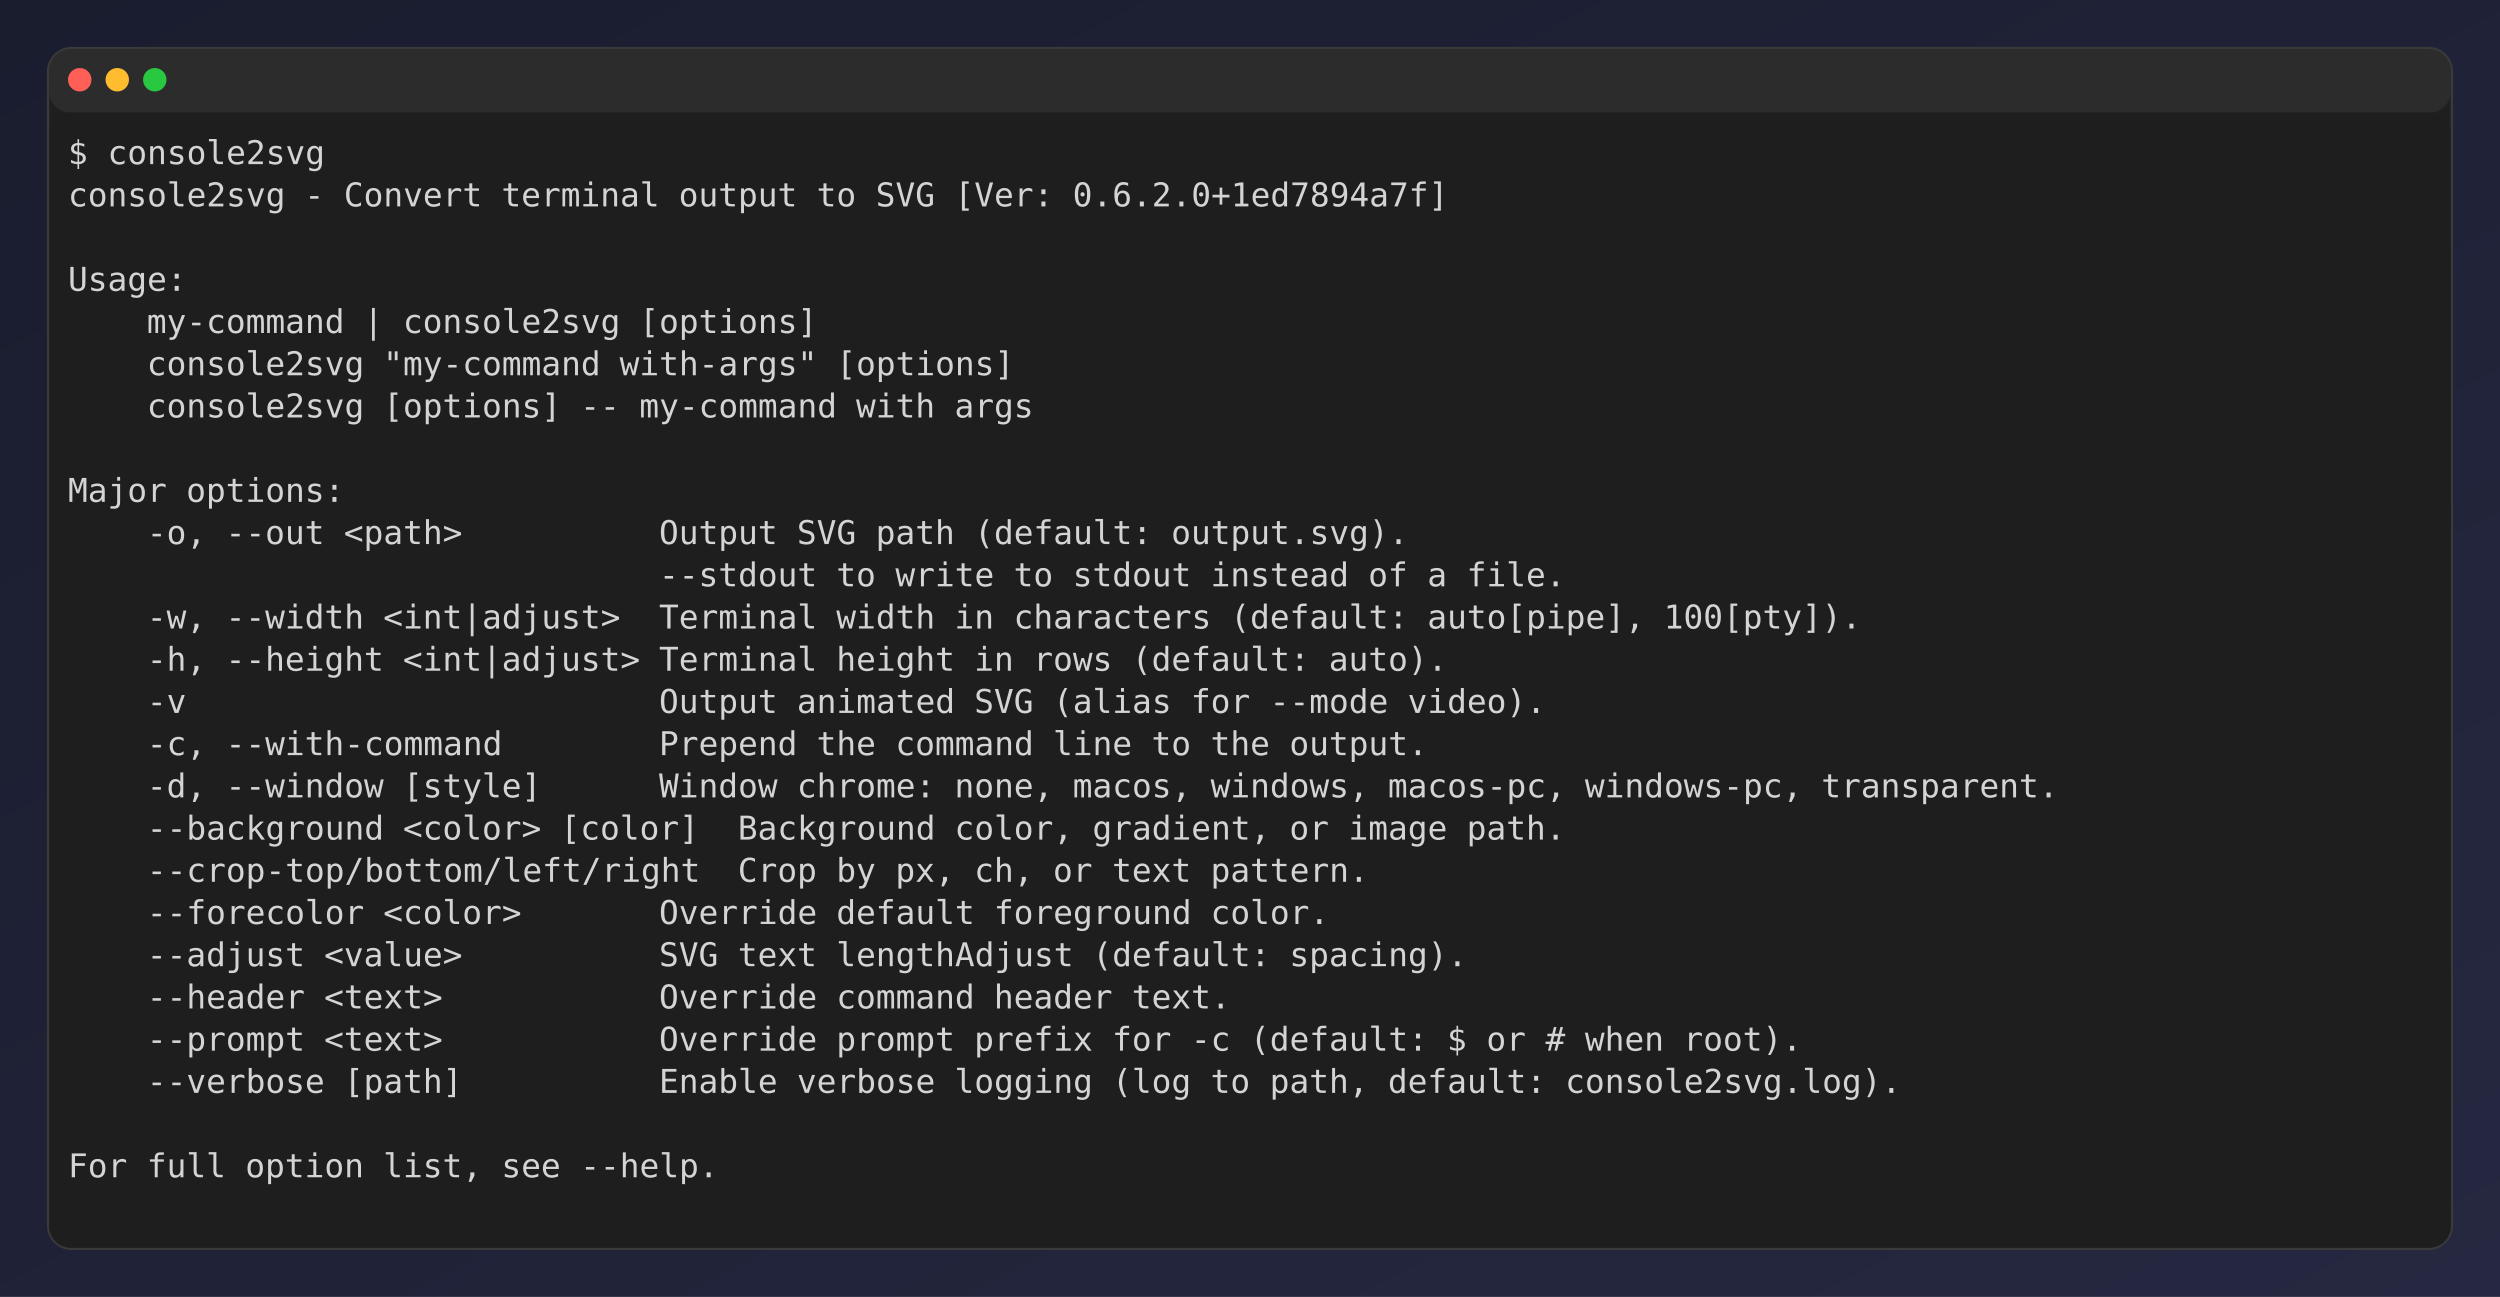
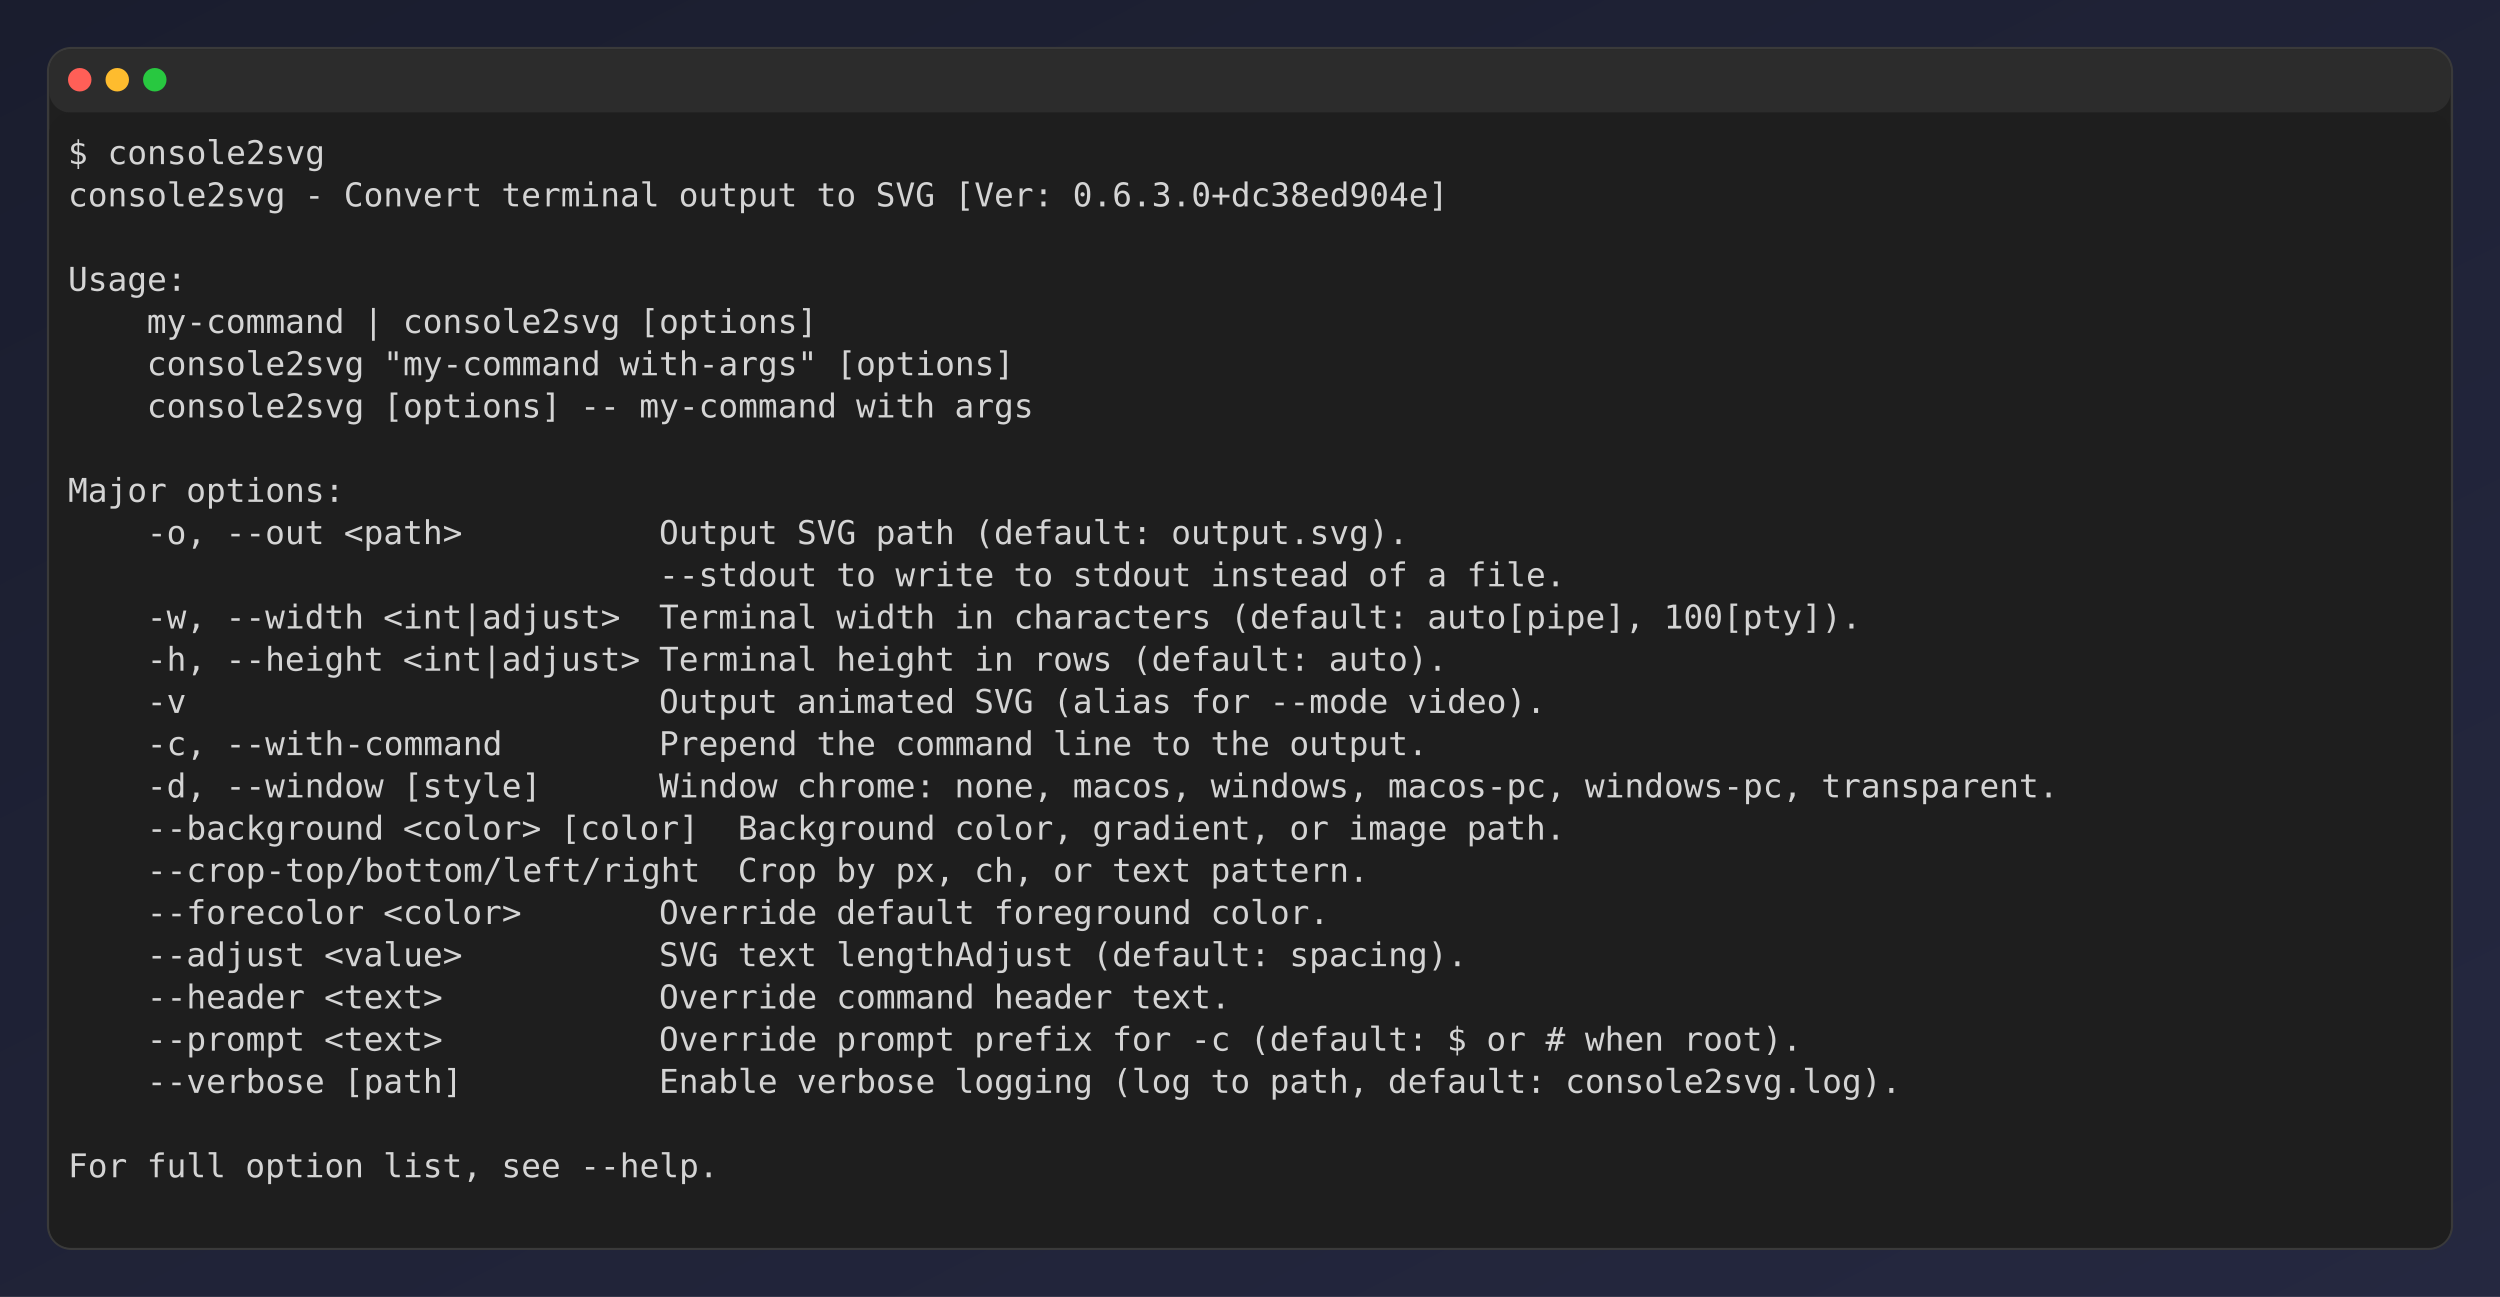
<svg xmlns="http://www.w3.org/2000/svg" viewBox="0 0 1066 553" role="img" aria-label="console2svg output">
  <style>
.crt {
  font-family: ui-monospace,"Cascadia Mono","Segoe UI Mono","SFMono-Regular",Menlo,monospace;
  font-size: 14px;
}
text {
  dominant-baseline: alphabetic;
}
.bg {
  shape-rendering: crispEdges;
}
</style>
  <defs>
    <linearGradient id="desktop-bg" x1="0%" y1="0%" x2="100%" y2="100%">
      <stop offset="0%" stop-color="#1a1d2e" />
      <stop offset="100%" stop-color="#252840" />
    </linearGradient>
  </defs>
  <rect width="1066" height="553" fill="url(#desktop-bg)" />
  <rect x="20.5" y="20.5" rx="10" ry="10" width="1025" height="512" fill="#1f1f1f" stroke="#3a3a3a" />
  <rect x="21" y="21" rx="9" ry="9" width="1024" height="27" fill="#2c2c2c" />
  <circle cx="34" cy="34" r="5" fill="#ff5f57" />
  <circle cx="50" cy="34" r="5" fill="#febc2e" />
  <circle cx="66" cy="34" r="5" fill="#28c840" />
  <rect x="21" y="48" width="1024" height="484" rx="9" ry="9" fill="#1e1e1e" />
  <rect x="29" y="56" width="1008" height="18" fill="#1e1e1e" />
  <text class="crt" x="29" y="70" fill="#d4d4d4">$ console2svg</text>
  <g transform="translate(29 74)">
    <rect width="1008" height="450" fill="#1e1e1e" />
    <text class="crt" x="0" y="14" fill="#d4d4d4" textLength="92.4" lengthAdjust="spacing">console2svg</text>
    <text class="crt" x="100.8" y="14" fill="#d4d4d4" textLength="8.4" lengthAdjust="spacing">-</text>
    <text class="crt" x="117.6" y="14" fill="#d4d4d4" textLength="58.8" lengthAdjust="spacing">Convert</text>
    <text class="crt" x="184.8" y="14" fill="#d4d4d4" textLength="67.2" lengthAdjust="spacing">terminal</text>
    <text class="crt" x="260.4" y="14" fill="#d4d4d4" textLength="50.4" lengthAdjust="spacing">output</text>
    <text class="crt" x="319.2" y="14" fill="#d4d4d4" textLength="16.8" lengthAdjust="spacing">to</text>
    <text class="crt" x="344.4" y="14" fill="#d4d4d4" textLength="25.2" lengthAdjust="spacing">SVG</text>
    <text class="crt" x="378" y="14" fill="#d4d4d4" textLength="42" lengthAdjust="spacing">[Ver:</text>
-     <text class="crt" x="428.4" y="14" fill="#d4d4d4" textLength="159.6" lengthAdjust="spacing">0.6.2.0+1ed7894a7f]</text>
+     <text class="crt" x="428.4" y="14" fill="#d4d4d4" textLength="159.6" lengthAdjust="spacing">0.6.3.0+dc38ed904e]</text>
    <text class="crt" x="0" y="50" fill="#d4d4d4" textLength="50.4" lengthAdjust="spacing">Usage:</text>
    <text class="crt" x="33.6" y="68" fill="#d4d4d4" textLength="84" lengthAdjust="spacing">my-command</text>
    <text class="crt" x="126" y="68" fill="#d4d4d4" textLength="8.4" lengthAdjust="spacing">|</text>
    <text class="crt" x="142.8" y="68" fill="#d4d4d4" textLength="92.4" lengthAdjust="spacing">console2svg</text>
    <text class="crt" x="243.6" y="68" fill="#d4d4d4" textLength="75.6" lengthAdjust="spacing">[options]</text>
    <text class="crt" x="33.6" y="86" fill="#d4d4d4" textLength="92.4" lengthAdjust="spacing">console2svg</text>
    <text class="crt" x="134.4" y="86" fill="#d4d4d4" textLength="92.4" lengthAdjust="spacing">"my-command</text>
    <text class="crt" x="235.2" y="86" fill="#d4d4d4" textLength="84" lengthAdjust="spacing">with-args"</text>
    <text class="crt" x="327.6" y="86" fill="#d4d4d4" textLength="75.6" lengthAdjust="spacing">[options]</text>
    <text class="crt" x="33.6" y="104" fill="#d4d4d4" textLength="92.4" lengthAdjust="spacing">console2svg</text>
    <text class="crt" x="134.4" y="104" fill="#d4d4d4" textLength="75.6" lengthAdjust="spacing">[options]</text>
    <text class="crt" x="218.4" y="104" fill="#d4d4d4" textLength="16.8" lengthAdjust="spacing">--</text>
    <text class="crt" x="243.6" y="104" fill="#d4d4d4" textLength="84" lengthAdjust="spacing">my-command</text>
    <text class="crt" x="336" y="104" fill="#d4d4d4" textLength="33.6" lengthAdjust="spacing">with</text>
    <text class="crt" x="378" y="104" fill="#d4d4d4" textLength="33.6" lengthAdjust="spacing">args</text>
    <text class="crt" x="0" y="140" fill="#d4d4d4" textLength="42" lengthAdjust="spacing">Major</text>
    <text class="crt" x="50.4" y="140" fill="#d4d4d4" textLength="67.2" lengthAdjust="spacing">options:</text>
    <text class="crt" x="33.6" y="158" fill="#d4d4d4" textLength="25.2" lengthAdjust="spacing">-o,</text>
    <text class="crt" x="67.2" y="158" fill="#d4d4d4" textLength="42" lengthAdjust="spacing">--out</text>
    <text class="crt" x="117.6" y="158" fill="#d4d4d4" textLength="50.4" lengthAdjust="spacing">&lt;path&gt;</text>
    <text class="crt" x="252" y="158" fill="#d4d4d4" textLength="50.4" lengthAdjust="spacing">Output</text>
    <text class="crt" x="310.8" y="158" fill="#d4d4d4" textLength="25.2" lengthAdjust="spacing">SVG</text>
    <text class="crt" x="344.4" y="158" fill="#d4d4d4" textLength="33.6" lengthAdjust="spacing">path</text>
    <text class="crt" x="386.4" y="158" fill="#d4d4d4" textLength="75.6" lengthAdjust="spacing">(default:</text>
    <text class="crt" x="470.4" y="158" fill="#d4d4d4" textLength="100.8" lengthAdjust="spacing">output.svg).</text>
    <text class="crt" x="252" y="176" fill="#d4d4d4" textLength="67.2" lengthAdjust="spacing">--stdout</text>
    <text class="crt" x="327.6" y="176" fill="#d4d4d4" textLength="16.8" lengthAdjust="spacing">to</text>
    <text class="crt" x="352.8" y="176" fill="#d4d4d4" textLength="42" lengthAdjust="spacing">write</text>
    <text class="crt" x="403.2" y="176" fill="#d4d4d4" textLength="16.8" lengthAdjust="spacing">to</text>
    <text class="crt" x="428.4" y="176" fill="#d4d4d4" textLength="50.4" lengthAdjust="spacing">stdout</text>
    <text class="crt" x="487.2" y="176" fill="#d4d4d4" textLength="58.8" lengthAdjust="spacing">instead</text>
    <text class="crt" x="554.4" y="176" fill="#d4d4d4" textLength="16.8" lengthAdjust="spacing">of</text>
    <text class="crt" x="579.6" y="176" fill="#d4d4d4" textLength="8.4" lengthAdjust="spacing">a</text>
    <text class="crt" x="596.4" y="176" fill="#d4d4d4" textLength="42" lengthAdjust="spacing">file.</text>
    <text class="crt" x="33.6" y="194" fill="#d4d4d4" textLength="25.2" lengthAdjust="spacing">-w,</text>
    <text class="crt" x="67.2" y="194" fill="#d4d4d4" textLength="58.8" lengthAdjust="spacing">--width</text>
    <text class="crt" x="134.4" y="194" fill="#d4d4d4" textLength="100.8" lengthAdjust="spacing">&lt;int|adjust&gt;</text>
    <text class="crt" x="252" y="194" fill="#d4d4d4" textLength="67.2" lengthAdjust="spacing">Terminal</text>
    <text class="crt" x="327.6" y="194" fill="#d4d4d4" textLength="42" lengthAdjust="spacing">width</text>
    <text class="crt" x="378" y="194" fill="#d4d4d4" textLength="16.8" lengthAdjust="spacing">in</text>
    <text class="crt" x="403.2" y="194" fill="#d4d4d4" textLength="84" lengthAdjust="spacing">characters</text>
    <text class="crt" x="495.6" y="194" fill="#d4d4d4" textLength="75.6" lengthAdjust="spacing">(default:</text>
    <text class="crt" x="579.6" y="194" fill="#d4d4d4" textLength="92.4" lengthAdjust="spacing">auto[pipe],</text>
    <text class="crt" x="680.4" y="194" fill="#d4d4d4" textLength="84" lengthAdjust="spacing">100[pty]).</text>
    <text class="crt" x="33.6" y="212" fill="#d4d4d4" textLength="25.2" lengthAdjust="spacing">-h,</text>
    <text class="crt" x="67.2" y="212" fill="#d4d4d4" textLength="67.2" lengthAdjust="spacing">--height</text>
    <text class="crt" x="142.8" y="212" fill="#d4d4d4" textLength="100.8" lengthAdjust="spacing">&lt;int|adjust&gt;</text>
    <text class="crt" x="252" y="212" fill="#d4d4d4" textLength="67.2" lengthAdjust="spacing">Terminal</text>
    <text class="crt" x="327.6" y="212" fill="#d4d4d4" textLength="50.4" lengthAdjust="spacing">height</text>
    <text class="crt" x="386.4" y="212" fill="#d4d4d4" textLength="16.8" lengthAdjust="spacing">in</text>
    <text class="crt" x="411.6" y="212" fill="#d4d4d4" textLength="33.6" lengthAdjust="spacing">rows</text>
    <text class="crt" x="453.6" y="212" fill="#d4d4d4" textLength="75.6" lengthAdjust="spacing">(default:</text>
    <text class="crt" x="537.6" y="212" fill="#d4d4d4" textLength="50.4" lengthAdjust="spacing">auto).</text>
    <text class="crt" x="33.6" y="230" fill="#d4d4d4" textLength="16.8" lengthAdjust="spacing">-v</text>
    <text class="crt" x="252" y="230" fill="#d4d4d4" textLength="50.4" lengthAdjust="spacing">Output</text>
    <text class="crt" x="310.8" y="230" fill="#d4d4d4" textLength="67.2" lengthAdjust="spacing">animated</text>
    <text class="crt" x="386.4" y="230" fill="#d4d4d4" textLength="25.2" lengthAdjust="spacing">SVG</text>
    <text class="crt" x="420" y="230" fill="#d4d4d4" textLength="50.4" lengthAdjust="spacing">(alias</text>
    <text class="crt" x="478.8" y="230" fill="#d4d4d4" textLength="25.2" lengthAdjust="spacing">for</text>
    <text class="crt" x="512.4" y="230" fill="#d4d4d4" textLength="50.4" lengthAdjust="spacing">--mode</text>
    <text class="crt" x="571.2" y="230" fill="#d4d4d4" textLength="58.8" lengthAdjust="spacing">video).</text>
    <text class="crt" x="33.6" y="248" fill="#d4d4d4" textLength="25.2" lengthAdjust="spacing">-c,</text>
    <text class="crt" x="67.2" y="248" fill="#d4d4d4" textLength="117.6" lengthAdjust="spacing">--with-command</text>
    <text class="crt" x="252" y="248" fill="#d4d4d4" textLength="58.8" lengthAdjust="spacing">Prepend</text>
    <text class="crt" x="319.2" y="248" fill="#d4d4d4" textLength="25.2" lengthAdjust="spacing">the</text>
    <text class="crt" x="352.8" y="248" fill="#d4d4d4" textLength="58.8" lengthAdjust="spacing">command</text>
    <text class="crt" x="420" y="248" fill="#d4d4d4" textLength="33.6" lengthAdjust="spacing">line</text>
    <text class="crt" x="462" y="248" fill="#d4d4d4" textLength="16.8" lengthAdjust="spacing">to</text>
    <text class="crt" x="487.2" y="248" fill="#d4d4d4" textLength="25.2" lengthAdjust="spacing">the</text>
    <text class="crt" x="520.8" y="248" fill="#d4d4d4" textLength="58.8" lengthAdjust="spacing">output.</text>
    <text class="crt" x="33.6" y="266" fill="#d4d4d4" textLength="25.2" lengthAdjust="spacing">-d,</text>
    <text class="crt" x="67.2" y="266" fill="#d4d4d4" textLength="67.2" lengthAdjust="spacing">--window</text>
    <text class="crt" x="142.8" y="266" fill="#d4d4d4" textLength="58.8" lengthAdjust="spacing">[style]</text>
    <text class="crt" x="252" y="266" fill="#d4d4d4" textLength="50.4" lengthAdjust="spacing">Window</text>
    <text class="crt" x="310.8" y="266" fill="#d4d4d4" textLength="58.8" lengthAdjust="spacing">chrome:</text>
    <text class="crt" x="378" y="266" fill="#d4d4d4" textLength="42" lengthAdjust="spacing">none,</text>
    <text class="crt" x="428.4" y="266" fill="#d4d4d4" textLength="50.4" lengthAdjust="spacing">macos,</text>
    <text class="crt" x="487.2" y="266" fill="#d4d4d4" textLength="67.2" lengthAdjust="spacing">windows,</text>
    <text class="crt" x="562.8" y="266" fill="#d4d4d4" textLength="75.6" lengthAdjust="spacing">macos-pc,</text>
    <text class="crt" x="646.8" y="266" fill="#d4d4d4" textLength="92.4" lengthAdjust="spacing">windows-pc,</text>
    <text class="crt" x="747.6" y="266" fill="#d4d4d4" textLength="100.8" lengthAdjust="spacing">transparent.</text>
    <text class="crt" x="33.6" y="284" fill="#d4d4d4" textLength="100.8" lengthAdjust="spacing">--background</text>
    <text class="crt" x="142.8" y="284" fill="#d4d4d4" textLength="58.8" lengthAdjust="spacing">&lt;color&gt;</text>
    <text class="crt" x="210" y="284" fill="#d4d4d4" textLength="58.8" lengthAdjust="spacing">[color]</text>
    <text class="crt" x="285.6" y="284" fill="#d4d4d4" textLength="84" lengthAdjust="spacing">Background</text>
    <text class="crt" x="378" y="284" fill="#d4d4d4" textLength="50.4" lengthAdjust="spacing">color,</text>
    <text class="crt" x="436.8" y="284" fill="#d4d4d4" textLength="75.6" lengthAdjust="spacing">gradient,</text>
    <text class="crt" x="520.8" y="284" fill="#d4d4d4" textLength="16.8" lengthAdjust="spacing">or</text>
    <text class="crt" x="546" y="284" fill="#d4d4d4" textLength="42" lengthAdjust="spacing">image</text>
    <text class="crt" x="596.4" y="284" fill="#d4d4d4" textLength="42" lengthAdjust="spacing">path.</text>
    <text class="crt" x="33.6" y="302" fill="#d4d4d4" textLength="235.2" lengthAdjust="spacing">--crop-top/bottom/left/right</text>
    <text class="crt" x="285.6" y="302" fill="#d4d4d4" textLength="33.6" lengthAdjust="spacing">Crop</text>
    <text class="crt" x="327.6" y="302" fill="#d4d4d4" textLength="16.8" lengthAdjust="spacing">by</text>
    <text class="crt" x="352.8" y="302" fill="#d4d4d4" textLength="25.2" lengthAdjust="spacing">px,</text>
    <text class="crt" x="386.4" y="302" fill="#d4d4d4" textLength="25.2" lengthAdjust="spacing">ch,</text>
    <text class="crt" x="420" y="302" fill="#d4d4d4" textLength="16.8" lengthAdjust="spacing">or</text>
    <text class="crt" x="445.2" y="302" fill="#d4d4d4" textLength="33.6" lengthAdjust="spacing">text</text>
    <text class="crt" x="487.2" y="302" fill="#d4d4d4" textLength="67.2" lengthAdjust="spacing">pattern.</text>
    <text class="crt" x="33.6" y="320" fill="#d4d4d4" textLength="92.4" lengthAdjust="spacing">--forecolor</text>
    <text class="crt" x="134.4" y="320" fill="#d4d4d4" textLength="58.8" lengthAdjust="spacing">&lt;color&gt;</text>
    <text class="crt" x="252" y="320" fill="#d4d4d4" textLength="67.2" lengthAdjust="spacing">Override</text>
    <text class="crt" x="327.6" y="320" fill="#d4d4d4" textLength="58.8" lengthAdjust="spacing">default</text>
    <text class="crt" x="394.8" y="320" fill="#d4d4d4" textLength="84" lengthAdjust="spacing">foreground</text>
    <text class="crt" x="487.2" y="320" fill="#d4d4d4" textLength="50.4" lengthAdjust="spacing">color.</text>
    <text class="crt" x="33.6" y="338" fill="#d4d4d4" textLength="67.2" lengthAdjust="spacing">--adjust</text>
    <text class="crt" x="109.2" y="338" fill="#d4d4d4" textLength="58.8" lengthAdjust="spacing">&lt;value&gt;</text>
    <text class="crt" x="252" y="338" fill="#d4d4d4" textLength="25.2" lengthAdjust="spacing">SVG</text>
    <text class="crt" x="285.6" y="338" fill="#d4d4d4" textLength="33.6" lengthAdjust="spacing">text</text>
    <text class="crt" x="327.6" y="338" fill="#d4d4d4" textLength="100.8" lengthAdjust="spacing">lengthAdjust</text>
    <text class="crt" x="436.8" y="338" fill="#d4d4d4" textLength="75.6" lengthAdjust="spacing">(default:</text>
    <text class="crt" x="520.8" y="338" fill="#d4d4d4" textLength="75.6" lengthAdjust="spacing">spacing).</text>
    <text class="crt" x="33.6" y="356" fill="#d4d4d4" textLength="67.2" lengthAdjust="spacing">--header</text>
    <text class="crt" x="109.2" y="356" fill="#d4d4d4" textLength="50.4" lengthAdjust="spacing">&lt;text&gt;</text>
    <text class="crt" x="252" y="356" fill="#d4d4d4" textLength="67.2" lengthAdjust="spacing">Override</text>
    <text class="crt" x="327.6" y="356" fill="#d4d4d4" textLength="58.8" lengthAdjust="spacing">command</text>
    <text class="crt" x="394.8" y="356" fill="#d4d4d4" textLength="50.4" lengthAdjust="spacing">header</text>
    <text class="crt" x="453.6" y="356" fill="#d4d4d4" textLength="42" lengthAdjust="spacing">text.</text>
    <text class="crt" x="33.6" y="374" fill="#d4d4d4" textLength="67.2" lengthAdjust="spacing">--prompt</text>
    <text class="crt" x="109.2" y="374" fill="#d4d4d4" textLength="50.4" lengthAdjust="spacing">&lt;text&gt;</text>
    <text class="crt" x="252" y="374" fill="#d4d4d4" textLength="67.2" lengthAdjust="spacing">Override</text>
    <text class="crt" x="327.6" y="374" fill="#d4d4d4" textLength="50.4" lengthAdjust="spacing">prompt</text>
    <text class="crt" x="386.4" y="374" fill="#d4d4d4" textLength="50.4" lengthAdjust="spacing">prefix</text>
    <text class="crt" x="445.2" y="374" fill="#d4d4d4" textLength="25.2" lengthAdjust="spacing">for</text>
    <text class="crt" x="478.8" y="374" fill="#d4d4d4" textLength="16.8" lengthAdjust="spacing">-c</text>
    <text class="crt" x="504" y="374" fill="#d4d4d4" textLength="75.6" lengthAdjust="spacing">(default:</text>
    <text class="crt" x="588" y="374" fill="#d4d4d4" textLength="8.4" lengthAdjust="spacing">$</text>
    <text class="crt" x="604.8" y="374" fill="#d4d4d4" textLength="16.8" lengthAdjust="spacing">or</text>
    <text class="crt" x="630" y="374" fill="#d4d4d4" textLength="8.4" lengthAdjust="spacing">#</text>
    <text class="crt" x="646.8" y="374" fill="#d4d4d4" textLength="33.6" lengthAdjust="spacing">when</text>
    <text class="crt" x="688.8" y="374" fill="#d4d4d4" textLength="50.4" lengthAdjust="spacing">root).</text>
    <text class="crt" x="33.6" y="392" fill="#d4d4d4" textLength="75.6" lengthAdjust="spacing">--verbose</text>
    <text class="crt" x="117.6" y="392" fill="#d4d4d4" textLength="50.4" lengthAdjust="spacing">[path]</text>
    <text class="crt" x="252" y="392" fill="#d4d4d4" textLength="50.4" lengthAdjust="spacing">Enable</text>
    <text class="crt" x="310.8" y="392" fill="#d4d4d4" textLength="58.8" lengthAdjust="spacing">verbose</text>
    <text class="crt" x="378" y="392" fill="#d4d4d4" textLength="58.8" lengthAdjust="spacing">logging</text>
    <text class="crt" x="445.2" y="392" fill="#d4d4d4" textLength="33.6" lengthAdjust="spacing">(log</text>
    <text class="crt" x="487.2" y="392" fill="#d4d4d4" textLength="16.8" lengthAdjust="spacing">to</text>
    <text class="crt" x="512.4" y="392" fill="#d4d4d4" textLength="42" lengthAdjust="spacing">path,</text>
    <text class="crt" x="562.8" y="392" fill="#d4d4d4" textLength="67.2" lengthAdjust="spacing">default:</text>
    <text class="crt" x="638.4" y="392" fill="#d4d4d4" textLength="142.8" lengthAdjust="spacing">console2svg.log).</text>
    <text class="crt" x="0" y="428" fill="#d4d4d4" textLength="25.2" lengthAdjust="spacing">For</text>
    <text class="crt" x="33.6" y="428" fill="#d4d4d4" textLength="33.6" lengthAdjust="spacing">full</text>
    <text class="crt" x="75.6" y="428" fill="#d4d4d4" textLength="50.4" lengthAdjust="spacing">option</text>
    <text class="crt" x="134.4" y="428" fill="#d4d4d4" textLength="42" lengthAdjust="spacing">list,</text>
    <text class="crt" x="184.8" y="428" fill="#d4d4d4" textLength="25.2" lengthAdjust="spacing">see</text>
    <text class="crt" x="218.4" y="428" fill="#d4d4d4" textLength="58.8" lengthAdjust="spacing">--help.</text>
  </g>
</svg>
